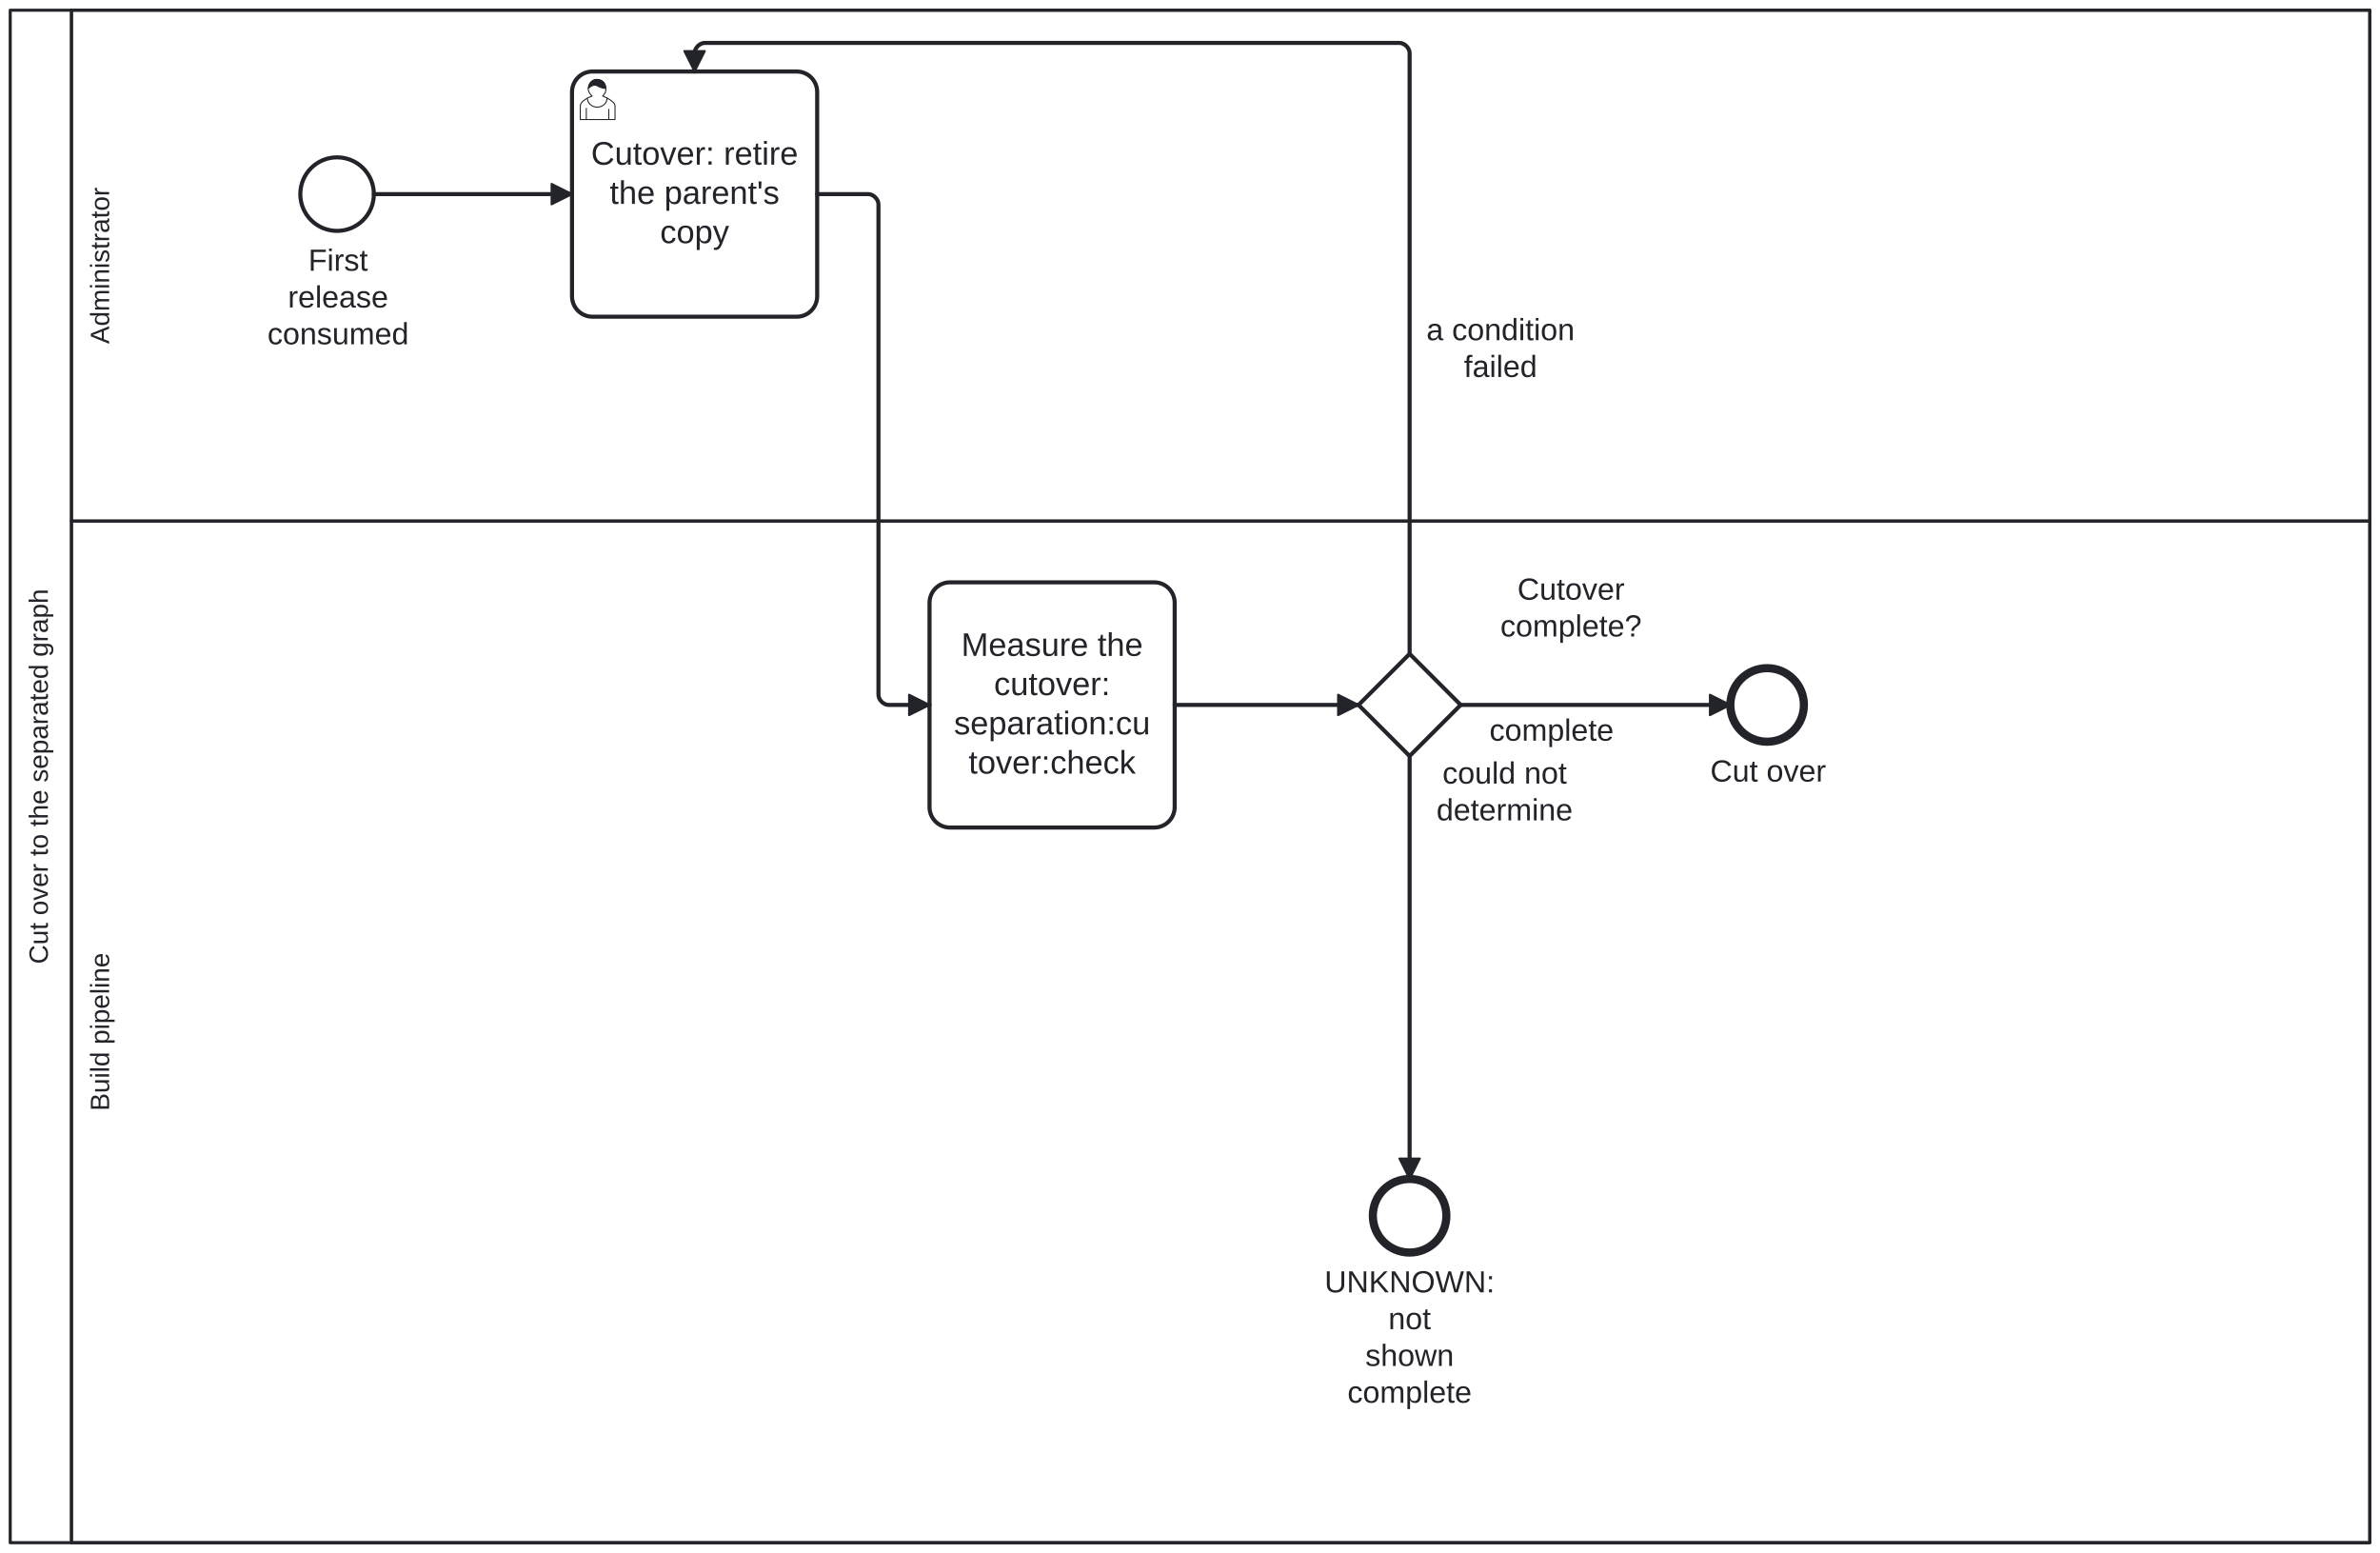
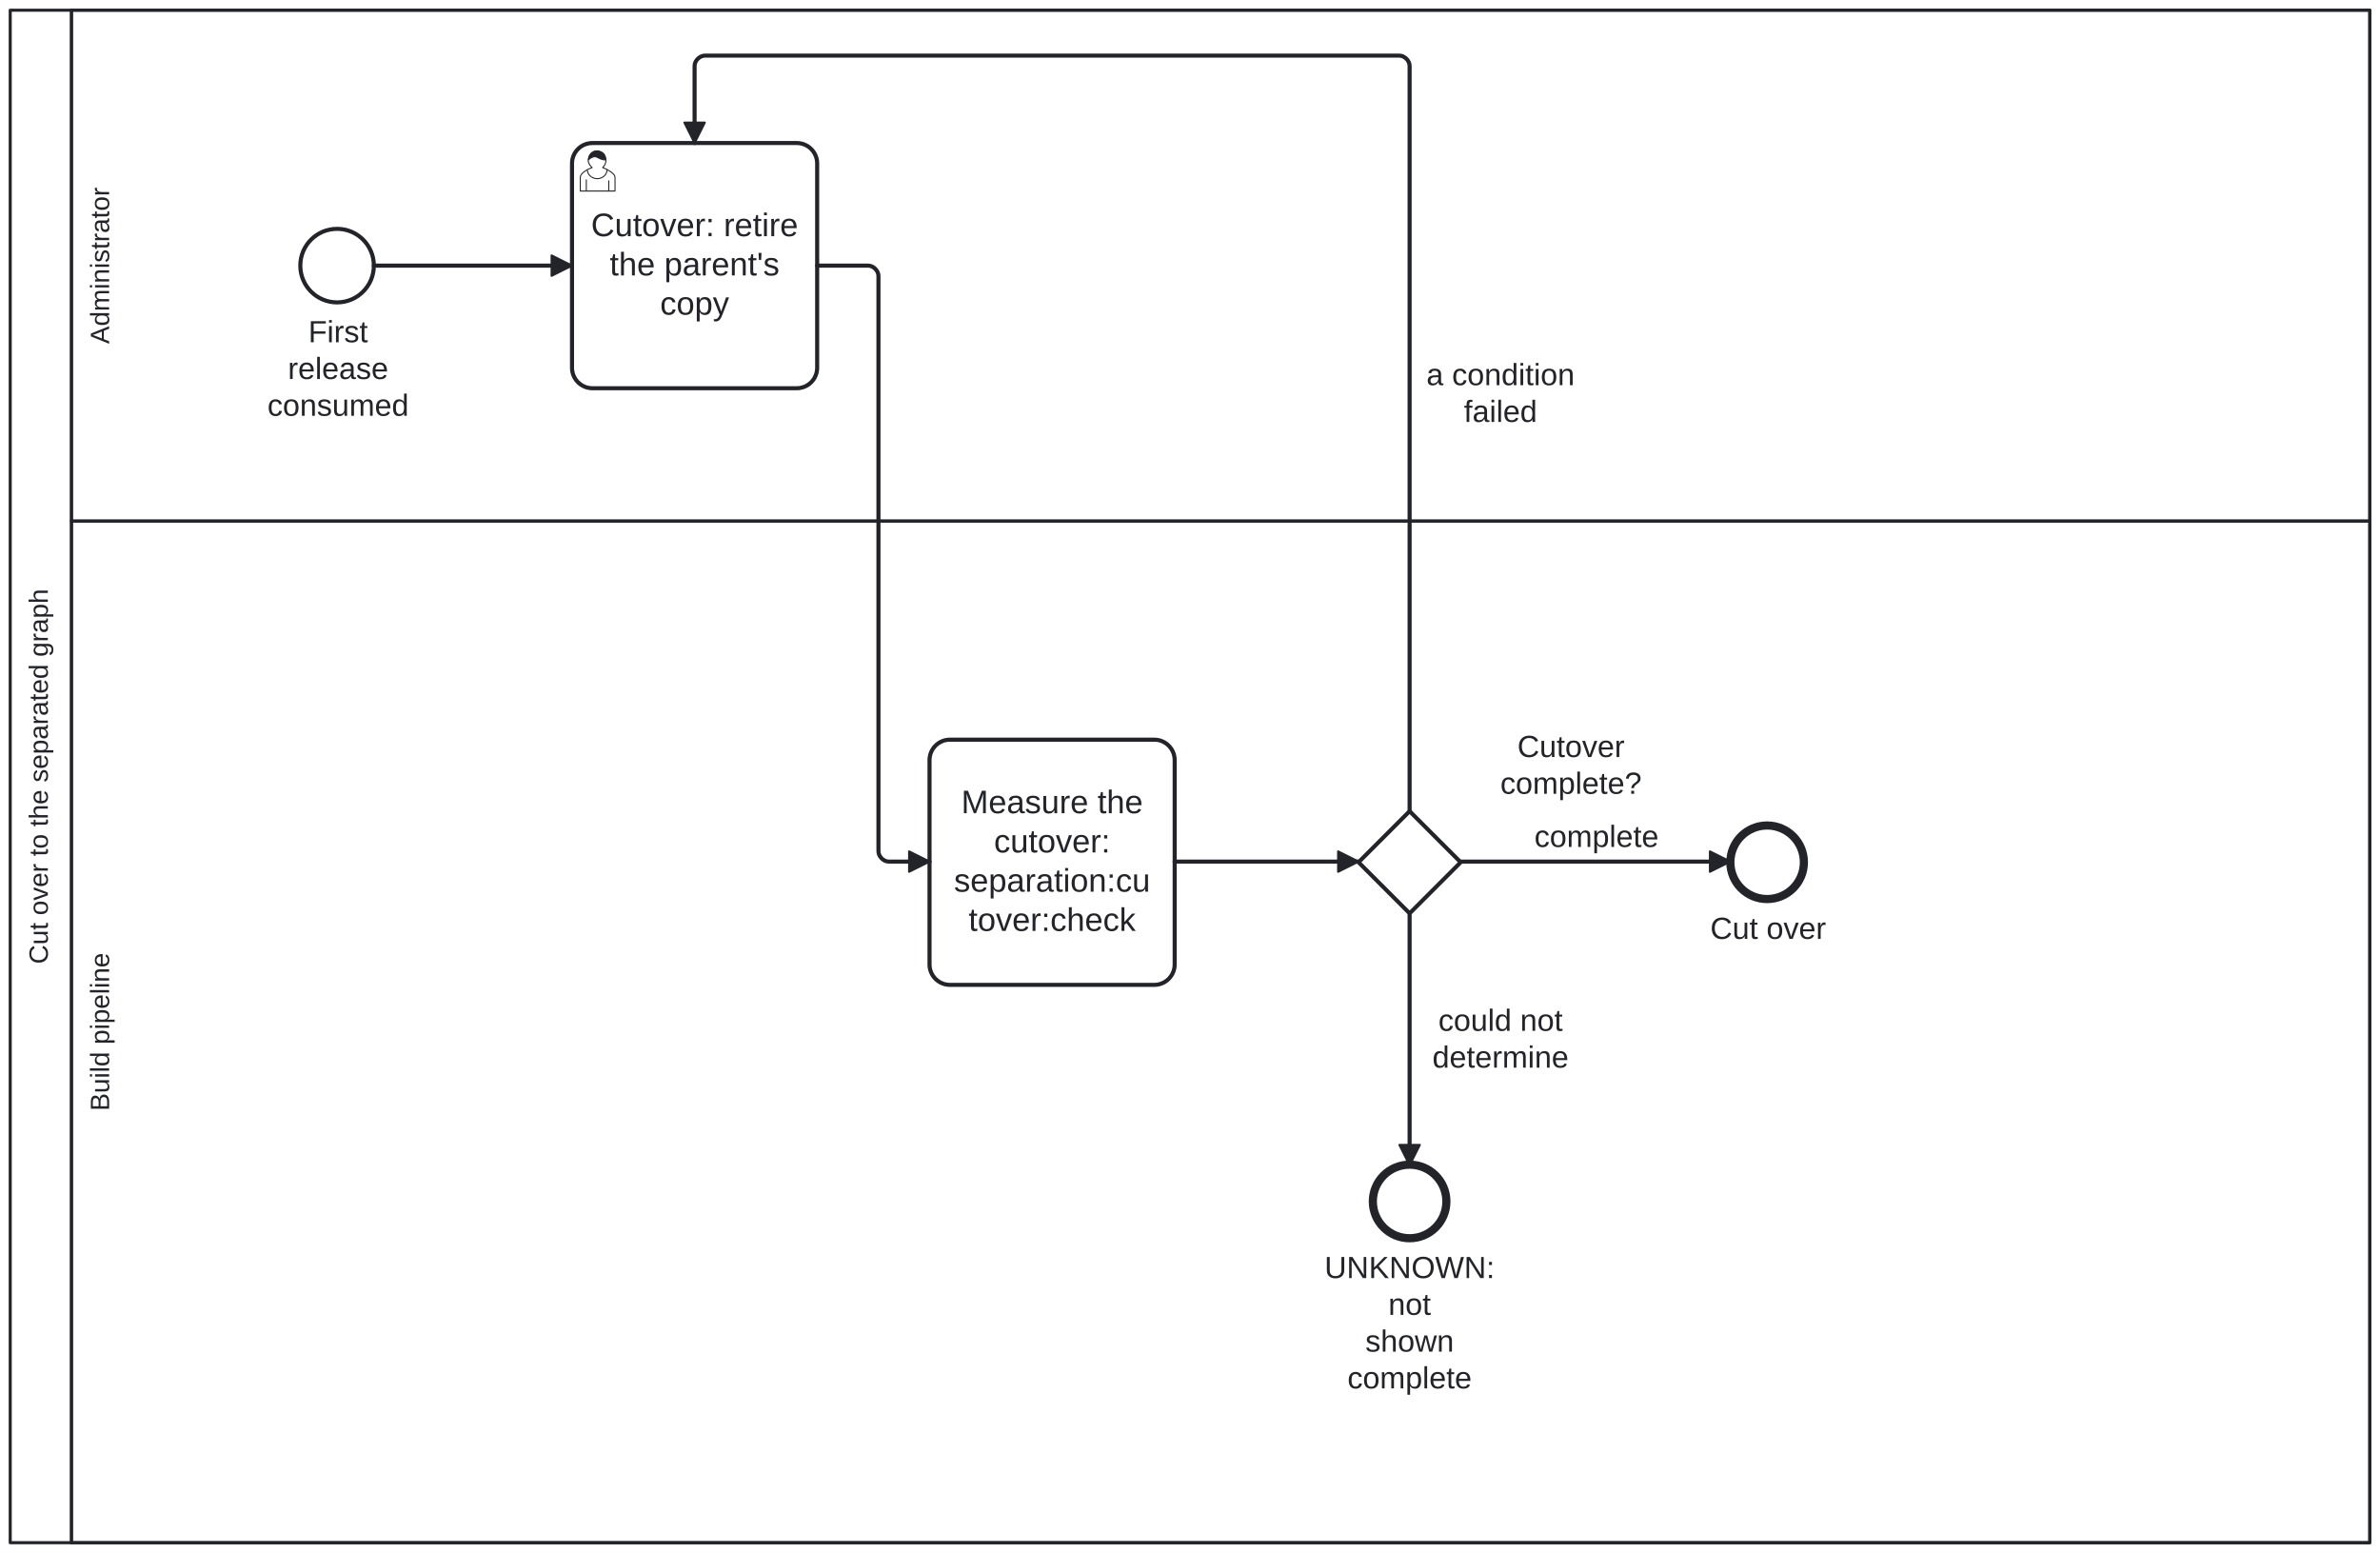
<svg xmlns="http://www.w3.org/2000/svg" width="100%" style="max-width:100%;height:auto" viewBox="125 55 1165 760" version="1.1">
  <rect x="125" y="55" width="1165" height="760" fill="#ffffff" />
  <g class="djs-group">
    <g class="djs-element djs-shape" data-element-id="Participant_Process_KgSeparationCutover" style="display: block;" transform="matrix(1 0 0 1 130 60)">
      <g class="djs-visual">
        <rect x="0" y="0" width="1155" height="750" rx="0" ry="0" style="stroke-linecap: round; stroke-linejoin: round; stroke: rgb(34, 36, 42); stroke-width: 1.5px; fill: white; fill-opacity: 0.95;" />
        <path style="fill: none; stroke-linecap: round; stroke-linejoin: round; stroke: rgb(34, 36, 42); stroke-width: 1.5px;" d="M30,0L30,750" />
        <text lineHeight="1.05" class="djs-label" transform="matrix(-1.83697e-16 -1 1 -1.83697e-16 0 750)" style="font-family: Arial, sans-serif; font-size: 13px; font-weight: normal; fill: rgb(34, 36, 42);">
          <tspan x="283.219" y="18.413">Cut over to the separated graph</tspan>
        </text>
      </g>
      <rect class="djs-hit djs-hit-all" x="0" y="0" width="1155" height="750" style="fill: none; stroke-opacity: 0; stroke: white; stroke-width: 15px;" />
    </g>
    <g class="djs-children">
      <g class="djs-group">
        <g class="djs-element djs-shape" data-element-id="Lane_Pipeline" style="display: block;" transform="matrix(1 0 0 1 160 310)">
          <g class="djs-visual">
            <rect x="0" y="0" width="1125" height="500" rx="0" ry="0" style="stroke-linecap: round; stroke-linejoin: round; stroke: rgb(34, 36, 42); stroke-width: 1.5px; fill: white; fill-opacity: 0.25;" />
            <text lineHeight="1.05" class="djs-label" transform="matrix(-1.83697e-16 -1 1 -1.83697e-16 0 500)" style="font-family: Arial, sans-serif; font-size: 13px; font-weight: normal; fill: rgb(34, 36, 42);">
              <tspan x="211.333" y="18.413">Build pipeline</tspan>
            </text>
          </g>
          <rect class="djs-hit djs-hit-all" x="0" y="0" width="1125" height="500" style="fill: none; stroke-opacity: 0; stroke: white; stroke-width: 15px;" />
        </g>
      </g>
      <g class="djs-group">
        <g class="djs-element djs-shape" data-element-id="Lane_Admin" style="display: block;" transform="matrix(1 0 0 1 160 60)">
          <g class="djs-visual">
            <rect x="0" y="0" width="1125" height="250" rx="0" ry="0" style="stroke-linecap: round; stroke-linejoin: round; stroke: rgb(34, 36, 42); stroke-width: 1.5px; fill: white; fill-opacity: 0.25;" />
            <text lineHeight="1.05" class="djs-label" transform="matrix(-1.83697e-16 -1 1 -1.83697e-16 0 250)" style="font-family: Arial, sans-serif; font-size: 13px; font-weight: normal; fill: rgb(34, 36, 42);">
              <tspan x="86.711" y="18.413">Administrator</tspan>
            </text>
          </g>
          <rect class="djs-hit djs-hit-all" x="0" y="0" width="1125" height="250" style="fill: none; stroke-opacity: 0; stroke: white; stroke-width: 15px;" />
        </g>
      </g>
      <g class="djs-group">
-         <g class="djs-element djs-shape" data-element-id="Start_Cutover" style="display: block;" transform="matrix(1 0 0 1 272 132)">
+         <g class="djs-element djs-shape" data-element-id="Start_Cutover" style="display: block;" transform="matrix(1 0 0 1 272 167)">
          <g class="djs-visual">
            <circle cx="18" cy="18" r="18" style="stroke-linecap: round; stroke-linejoin: round; stroke: rgb(34, 36, 42); stroke-width: 2px; fill: white; fill-opacity: 0.95;" />
          </g>
          <rect class="djs-hit djs-hit-all" x="0" y="0" width="36" height="36" style="fill: none; stroke-opacity: 0; stroke: white; stroke-width: 15px;" />
        </g>
      </g>
      <g class="djs-group">
-         <g class="djs-element djs-shape" data-element-id="Start_Cutover_label" style="display: block;" transform="matrix(1 0 0 1 249 174)">
+         <g class="djs-element djs-shape" data-element-id="Start_Cutover_label" style="display: block;" transform="matrix(1 0 0 1 249 209)">
          <g class="djs-visual">
            <text lineHeight="1.2" class="djs-label" style="font-family: Arial, sans-serif; font-size: 15px; font-weight: normal; fill: rgb(34, 36, 42);">
              <tspan x="26.921" y="13.5">First </tspan>
              <tspan x="16.902" y="31.5">release </tspan>
              <tspan x="6.897" y="49.5">consumed</tspan>
            </text>
          </g>
          <rect class="djs-hit djs-hit-all" x="0" y="0" width="83" height="36" style="fill: none; stroke-opacity: 0; stroke: white; stroke-width: 15px;" />
        </g>
      </g>
      <g class="djs-group">
-         <g class="djs-element djs-shape" data-element-id="Task_Cutover" style="display: block;" transform="matrix(1 0 0 1 405 90)">
+         <g class="djs-element djs-shape" data-element-id="Task_Cutover" style="display: block;" transform="matrix(1 0 0 1 405 125)">
          <g class="djs-visual">
            <rect x="0" y="0" width="120" height="120" rx="10" ry="10" style="stroke-linecap: round; stroke-linejoin: round; stroke: rgb(34, 36, 42); stroke-width: 2px; fill: white; fill-opacity: 0.95;" />
            <text lineHeight="1.2" class="djs-label" style="font-family: Arial, sans-serif; font-size: 16px; font-weight: normal; fill: rgb(34, 36, 42);">
              <tspan x="9.316" y="45.6">Cutover: retire</tspan>
              <tspan x="18.445" y="64.8">the parent's </tspan>
              <tspan x="43.102" y="84">copy</tspan>
            </text>
            <path d="m 15,12 c 0.909,-0.845 1.594,-2.049 1.594,-3.385 0,-2.554 -1.805,-4.622 -4.357,-4.622 -2.552,0 -4.288,2.068 -4.288,4.622 0,1.348 0.974,2.562 1.896,3.405 -0.529,0.187 -5.669,2.097 -5.794,4.756 v 6.718 h 17 v -6.718 c 0,-2.298 -5.528,-4.595 -6.051,-4.776 zm -8,6 l 0,5.5 m 11,0 l 0,-5" style="fill: white; stroke-linecap: round; stroke-linejoin: round; stroke: rgb(34, 36, 42); stroke-width: 0.5px;" />
            <path d="m 15,12 m 2.162,1.009 c 0,2.447 -2.158,4.431 -4.821,4.431 -2.665,0 -4.822,-1.981 -4.822,-4.431 " style="fill: white; stroke-linecap: round; stroke-linejoin: round; stroke: rgb(34, 36, 42); stroke-width: 0.5px;" />
            <path d="m 15,12 m -6.9,-3.80 c 0,0 2.251,-2.358 4.274,-1.177 2.024,1.181 4.221,1.537 4.124,0.965 -0.098,-0.57 -0.117,-3.791 -4.191,-4.136 -3.575,0.001 -4.208,3.367 -4.207,4.348 z" style="fill: rgb(34, 36, 42); stroke-linecap: round; stroke-linejoin: round; stroke: rgb(34, 36, 42); stroke-width: 0.5px;" />
          </g>
          <rect class="djs-hit djs-hit-all" x="0" y="0" width="120" height="120" style="fill: none; stroke-opacity: 0; stroke: white; stroke-width: 15px;" />
        </g>
      </g>
      <g class="djs-group">
-         <g class="djs-element djs-shape" data-element-id="Task_CutoverCheck" style="display: block;" transform="matrix(1 0 0 1 580 340)">
+         <g class="djs-element djs-shape" data-element-id="Task_CutoverCheck" style="display: block;" transform="matrix(1 0 0 1 580 417)">
          <g class="djs-visual">
            <rect x="0" y="0" width="120" height="120" rx="10" ry="10" style="stroke-linecap: round; stroke-linejoin: round; stroke: rgb(34, 36, 42); stroke-width: 2px; fill: white; fill-opacity: 0.95;" />
            <text lineHeight="1.2" class="djs-label" style="font-family: Arial, sans-serif; font-size: 16px; font-weight: normal; fill: rgb(34, 36, 42);">
              <tspan x="15.531" y="36">Measure the </tspan>
              <tspan x="31.543" y="55.2">cutover:</tspan>
              <tspan x="11.969" y="74.4">separation:cu</tspan>
              <tspan x="19.094" y="93.6">tover:check</tspan>
            </text>
          </g>
          <rect class="djs-hit djs-hit-all" x="0" y="0" width="120" height="120" style="fill: none; stroke-opacity: 0; stroke: white; stroke-width: 15px;" />
        </g>
      </g>
      <g class="djs-group">
-         <g class="djs-element djs-shape" data-element-id="GW_CutoverComplete" style="display: block;" transform="matrix(1 0 0 1 790 375)">
+         <g class="djs-element djs-shape" data-element-id="GW_CutoverComplete" style="display: block;" transform="matrix(1 0 0 1 790 452)">
          <g class="djs-visual">
            <polygon points="25,0 50,25 25,50 0,25" style="stroke-linecap: round; stroke-linejoin: round; stroke: rgb(34, 36, 42); stroke-width: 2px; fill: white; fill-opacity: 0.95;" />
          </g>
          <rect class="djs-hit djs-hit-all" x="0" y="0" width="50" height="50" style="fill: none; stroke-opacity: 0; stroke: white; stroke-width: 15px;" />
        </g>
      </g>
      <g class="djs-group">
-         <g class="djs-element djs-shape" data-element-id="GW_CutoverComplete_label" style="display: block;" transform="matrix(1 0 0 1 859 335)">
+         <g class="djs-element djs-shape" data-element-id="GW_CutoverComplete_label" style="display: block;" transform="matrix(1 0 0 1 859 412)">
          <g class="djs-visual">
            <text lineHeight="1.2" class="djs-label" style="font-family: Arial, sans-serif; font-size: 15px; font-weight: normal; fill: rgb(34, 36, 42);">
              <tspan x="8.739" y="13.5">Cutover</tspan>
              <tspan x="0.397" y="31.5">complete?</tspan>
            </text>
          </g>
          <rect class="djs-hit djs-hit-all" x="0" y="0" width="70" height="36" style="fill: none; stroke-opacity: 0; stroke: white; stroke-width: 15px;" />
        </g>
      </g>
      <g class="djs-group">
-         <g class="djs-element djs-shape" data-element-id="End_CutOver" style="display: block;" transform="matrix(1 0 0 1 972 382)">
+         <g class="djs-element djs-shape" data-element-id="End_CutOver" style="display: block;" transform="matrix(1 0 0 1 972 459)">
          <g class="djs-visual">
            <circle cx="18" cy="18" r="18" style="stroke-linecap: round; stroke-linejoin: round; stroke: rgb(34, 36, 42); stroke-width: 4px; fill: white; fill-opacity: 0.95;" />
          </g>
          <rect class="djs-hit djs-hit-all" x="0" y="0" width="36" height="36" style="fill: none; stroke-opacity: 0; stroke: white; stroke-width: 15px;" />
        </g>
      </g>
      <g class="djs-group">
-         <g class="djs-element djs-shape" data-element-id="End_CutOver_label" style="display: block;" transform="matrix(1 0 0 1 962 424)">
+         <g class="djs-element djs-shape" data-element-id="End_CutOver_label" style="display: block;" transform="matrix(1 0 0 1 962 501)">
          <g class="djs-visual">
            <text lineHeight="1.2" class="djs-label" style="font-family: Arial, sans-serif; font-size: 15px; font-weight: normal; fill: rgb(34, 36, 42);">
              <tspan x="0.155" y="13.5">Cut over</tspan>
            </text>
          </g>
          <rect class="djs-hit djs-hit-all" x="0" y="0" width="57" height="18" style="fill: none; stroke-opacity: 0; stroke: white; stroke-width: 15px;" />
        </g>
      </g>
      <g class="djs-group">
-         <g class="djs-element djs-shape" data-element-id="End_CutoverUnknown" style="display: block;" transform="matrix(1 0 0 1 797 632)">
+         <g class="djs-element djs-shape" data-element-id="End_CutoverUnknown" style="display: block;" transform="matrix(1 0 0 1 797 625)">
          <g class="djs-visual">
            <circle cx="18" cy="18" r="18" style="stroke-linecap: round; stroke-linejoin: round; stroke: rgb(34, 36, 42); stroke-width: 4px; fill: white; fill-opacity: 0.95;" />
          </g>
          <rect class="djs-hit djs-hit-all" x="0" y="0" width="36" height="36" style="fill: none; stroke-opacity: 0; stroke: white; stroke-width: 15px;" />
        </g>
      </g>
      <g class="djs-group">
-         <g class="djs-element djs-shape" data-element-id="End_CutoverUnknown_label" style="display: block;" transform="matrix(1 0 0 1 773 674)">
+         <g class="djs-element djs-shape" data-element-id="End_CutoverUnknown_label" style="display: block;" transform="matrix(1 0 0 1 773 667)">
          <g class="djs-visual">
            <text lineHeight="1.2" class="djs-label" style="font-family: Arial, sans-serif; font-size: 15px; font-weight: normal; fill: rgb(34, 36, 42);">
              <tspan x="0.336" y="13.5">UNKNOWN: </tspan>
              <tspan x="31.574" y="31.5">not</tspan>
              <tspan x="20.32" y="49.5">shown </tspan>
              <tspan x="11.568" y="67.5">complete</tspan>
            </text>
          </g>
          <rect class="djs-hit djs-hit-all" x="0" y="0" width="84" height="72" style="fill: none; stroke-opacity: 0; stroke: white; stroke-width: 15px;" />
        </g>
      </g>
      <g class="djs-group">
        <g class="djs-element djs-connection" data-element-id="F1" style="display: block;">
          <g class="djs-visual">
            <defs>
              <marker id="bpmn-marker-1" viewBox="0 0 20 20" refX="11" refY="10" markerWidth="10" markerHeight="10" orient="auto">
                <path d="M 1 5 L 11 10 L 1 15 Z" style="stroke-linecap: round; stroke-linejoin: round; stroke: rgb(34, 36, 42); stroke-width: 1px; fill: rgb(34, 36, 42);" />
              </marker>
            </defs>
-             <path data-corner-radius="5" style="fill: none; stroke-linecap: round; stroke-linejoin: round; stroke: rgb(34, 36, 42); stroke-width: 2px; marker-end: url('#bpmn-marker-1');" d="M308,150L405,150" />
-           </g>
-           <path d="M308,150L405,150" class="djs-hit djs-hit-stroke" style="fill: none; stroke-opacity: 0; stroke: white; stroke-width: 15px;" />
+             <path data-corner-radius="5" style="fill: none; stroke-linecap: round; stroke-linejoin: round; stroke: rgb(34, 36, 42); stroke-width: 2px; marker-end: url('#bpmn-marker-1');" d="M308,185L405,185" />
+           </g>
+           <path d="M308,185L405,185" class="djs-hit djs-hit-stroke" style="fill: none; stroke-opacity: 0; stroke: white; stroke-width: 15px;" />
        </g>
      </g>
      <g class="djs-group">
        <g class="djs-element djs-connection" data-element-id="F2" style="display: block;">
          <g class="djs-visual">
            <defs>
              <marker id="bpmn-marker-2" viewBox="0 0 20 20" refX="11" refY="10" markerWidth="10" markerHeight="10" orient="auto">
                <path d="M 1 5 L 11 10 L 1 15 Z" style="stroke-linecap: round; stroke-linejoin: round; stroke: rgb(34, 36, 42); stroke-width: 1px; fill: rgb(34, 36, 42);" />
              </marker>
            </defs>
-             <path data-corner-radius="5" style="fill: none; stroke-linecap: round; stroke-linejoin: round; stroke: rgb(34, 36, 42); stroke-width: 2px; marker-end: url('#bpmn-marker-2');" d="M525,150L550,150C552.5,150,555,152.5,555,155L555,395C555,397.5,557.5,400,560,400L580,400" />
-           </g>
-           <path d="M525,150L555,150L555,400L580,400" class="djs-hit djs-hit-stroke" style="fill: none; stroke-opacity: 0; stroke: white; stroke-width: 15px;" />
+             <path data-corner-radius="5" style="fill: none; stroke-linecap: round; stroke-linejoin: round; stroke: rgb(34, 36, 42); stroke-width: 2px; marker-end: url('#bpmn-marker-2');" d="M525,185L550,185C552.5,185,555,187.5,555,190L555,471.667C555,474.167,557.5,476.667,560,476.667L580,476.667" />
+           </g>
+           <path d="M525,185L555,185L555,476.667L580,476.667" class="djs-hit djs-hit-stroke" style="fill: none; stroke-opacity: 0; stroke: white; stroke-width: 15px;" />
        </g>
      </g>
      <g class="djs-group">
        <g class="djs-element djs-connection" data-element-id="F3" style="display: block;">
          <g class="djs-visual">
            <defs>
              <marker id="bpmn-marker-3" viewBox="0 0 20 20" refX="11" refY="10" markerWidth="10" markerHeight="10" orient="auto">
                <path d="M 1 5 L 11 10 L 1 15 Z" style="stroke-linecap: round; stroke-linejoin: round; stroke: rgb(34, 36, 42); stroke-width: 1px; fill: rgb(34, 36, 42);" />
              </marker>
            </defs>
-             <path data-corner-radius="5" style="fill: none; stroke-linecap: round; stroke-linejoin: round; stroke: rgb(34, 36, 42); stroke-width: 2px; marker-end: url('#bpmn-marker-3');" d="M700,400L790,400" />
-           </g>
-           <path d="M700,400L790,400" class="djs-hit djs-hit-stroke" style="fill: none; stroke-opacity: 0; stroke: white; stroke-width: 15px;" />
+             <path data-corner-radius="5" style="fill: none; stroke-linecap: round; stroke-linejoin: round; stroke: rgb(34, 36, 42); stroke-width: 2px; marker-end: url('#bpmn-marker-3');" d="M700,476.667L790,476.667" />
+           </g>
+           <path d="M700,476.667L790,476.667" class="djs-hit djs-hit-stroke" style="fill: none; stroke-opacity: 0; stroke: white; stroke-width: 15px;" />
        </g>
      </g>
      <g class="djs-group">
        <g class="djs-element djs-connection" data-element-id="F4" style="display: block;">
          <g class="djs-visual">
            <defs>
              <marker id="bpmn-marker-4" viewBox="0 0 20 20" refX="11" refY="10" markerWidth="10" markerHeight="10" orient="auto">
                <path d="M 1 5 L 11 10 L 1 15 Z" style="stroke-linecap: round; stroke-linejoin: round; stroke: rgb(34, 36, 42); stroke-width: 1px; fill: rgb(34, 36, 42);" />
              </marker>
            </defs>
-             <path data-corner-radius="5" style="fill: none; stroke-linecap: round; stroke-linejoin: round; stroke: rgb(34, 36, 42); stroke-width: 2px; marker-end: url('#bpmn-marker-4');" d="M840,400L972,400" />
-           </g>
-           <path d="M840,400L972,400" class="djs-hit djs-hit-stroke" style="fill: none; stroke-opacity: 0; stroke: white; stroke-width: 15px;" />
-         </g>
-       </g>
-       <g class="djs-group">
-         <g class="djs-element djs-shape" data-element-id="F4_label" style="display: block;" transform="matrix(1 0 0 1 854 404)">
+             <path data-corner-radius="5" style="fill: none; stroke-linecap: round; stroke-linejoin: round; stroke: rgb(34, 36, 42); stroke-width: 2px; marker-end: url('#bpmn-marker-4');" d="M840,476.667L972,476.667" />
+           </g>
+           <path d="M840,476.667L972,476.667" class="djs-hit djs-hit-stroke" style="fill: none; stroke-opacity: 0; stroke: white; stroke-width: 15px;" />
+         </g>
+       </g>
+       <g class="djs-group">
+         <g class="djs-element djs-shape" data-element-id="F4_label" style="display: block;" transform="matrix(1 0 0 1 876 456)">
          <g class="djs-visual">
            <text lineHeight="1.2" class="djs-label" style="font-family: Arial, sans-serif; font-size: 15px; font-weight: normal; fill: rgb(34, 36, 42);">
              <tspan x="0.068" y="13.5">complete</tspan>
            </text>
          </g>
          <rect class="djs-hit djs-hit-all" x="0" y="0" width="61" height="18" style="fill: none; stroke-opacity: 0; stroke: white; stroke-width: 15px;" />
        </g>
      </g>
      <g class="djs-group">
        <g class="djs-element djs-connection" data-element-id="F5" style="display: block;">
          <g class="djs-visual">
            <defs>
              <marker id="bpmn-marker-5" viewBox="0 0 20 20" refX="11" refY="10" markerWidth="10" markerHeight="10" orient="auto">
                <path d="M 1 5 L 11 10 L 1 15 Z" style="stroke-linecap: round; stroke-linejoin: round; stroke: rgb(34, 36, 42); stroke-width: 1px; fill: rgb(34, 36, 42);" />
              </marker>
            </defs>
-             <path data-corner-radius="5" style="fill: none; stroke-linecap: round; stroke-linejoin: round; stroke: rgb(34, 36, 42); stroke-width: 2px; marker-end: url('#bpmn-marker-5');" d="M815,375L815,81C815,78.5,812.5,76,810,76L470,76C467.5,76,465,78.5,465,81L465,90" />
-           </g>
-           <path d="M815,375L815,76L465,76L465,90" class="djs-hit djs-hit-stroke" style="fill: none; stroke-opacity: 0; stroke: white; stroke-width: 15px;" />
-         </g>
-       </g>
-       <g class="djs-group">
-         <g class="djs-element djs-shape" data-element-id="F5_label" style="display: block;" transform="matrix(1 0 0 1 823 208)">
+             <path data-corner-radius="5" style="fill: none; stroke-linecap: round; stroke-linejoin: round; stroke: rgb(34, 36, 42); stroke-width: 2px; marker-end: url('#bpmn-marker-5');" d="M815,451.667L815,87.222C815,84.722,812.5,82.222,810,82.222L470,82.222C467.5,82.222,465,84.722,465,87.222L465,125" />
+           </g>
+           <path d="M815,451.667L815,82.222L465,82.222L465,125" class="djs-hit djs-hit-stroke" style="fill: none; stroke-opacity: 0; stroke: white; stroke-width: 15px;" />
+         </g>
+       </g>
+       <g class="djs-group">
+         <g class="djs-element djs-shape" data-element-id="F5_label" style="display: block;" transform="matrix(1 0 0 1 823 230)">
          <g class="djs-visual">
            <text lineHeight="1.2" class="djs-label" style="font-family: Arial, sans-serif; font-size: 15px; font-weight: normal; fill: rgb(34, 36, 42);">
              <tspan x="0.223" y="13.5">a condition</tspan>
              <tspan x="18.57" y="31.5">failed</tspan>
            </text>
          </g>
          <rect class="djs-hit djs-hit-all" x="0" y="0" width="73" height="36" style="fill: none; stroke-opacity: 0; stroke: white; stroke-width: 15px;" />
        </g>
      </g>
      <g class="djs-group">
        <g class="djs-element djs-connection" data-element-id="F6" style="display: block;">
          <g class="djs-visual">
            <defs>
              <marker id="bpmn-marker-6" viewBox="0 0 20 20" refX="11" refY="10" markerWidth="10" markerHeight="10" orient="auto">
                <path d="M 1 5 L 11 10 L 1 15 Z" style="stroke-linecap: round; stroke-linejoin: round; stroke: rgb(34, 36, 42); stroke-width: 1px; fill: rgb(34, 36, 42);" />
              </marker>
            </defs>
-             <path data-corner-radius="5" style="fill: none; stroke-linecap: round; stroke-linejoin: round; stroke: rgb(34, 36, 42); stroke-width: 2px; marker-end: url('#bpmn-marker-6');" d="M815,425L815,632" />
-           </g>
-           <path d="M815,425L815,632" class="djs-hit djs-hit-stroke" style="fill: none; stroke-opacity: 0; stroke: white; stroke-width: 15px;" />
-         </g>
-       </g>
-       <g class="djs-group">
-         <g class="djs-element djs-shape" data-element-id="F6_label" style="display: block;" transform="matrix(1 0 0 1 828 425)">
+             <path data-corner-radius="5" style="fill: none; stroke-linecap: round; stroke-linejoin: round; stroke: rgb(34, 36, 42); stroke-width: 2px; marker-end: url('#bpmn-marker-6');" d="M815,501.667L815,625.333" />
+           </g>
+           <path d="M815,501.667L815,625.333" class="djs-hit djs-hit-stroke" style="fill: none; stroke-opacity: 0; stroke: white; stroke-width: 15px;" />
+         </g>
+       </g>
+       <g class="djs-group">
+         <g class="djs-element djs-shape" data-element-id="F6_label" style="display: block;" transform="matrix(1 0 0 1 826 546)">
          <g class="djs-visual">
            <text lineHeight="1.2" class="djs-label" style="font-family: Arial, sans-serif; font-size: 15px; font-weight: normal; fill: rgb(34, 36, 42);">
              <tspan x="3.061" y="13.5">could not</tspan>
              <tspan x="0.149" y="31.5">determine</tspan>
            </text>
          </g>
          <rect class="djs-hit djs-hit-all" x="0" y="0" width="67" height="36" style="fill: none; stroke-opacity: 0; stroke: white; stroke-width: 15px;" />
        </g>
      </g>
    </g>
  </g>
</svg>
